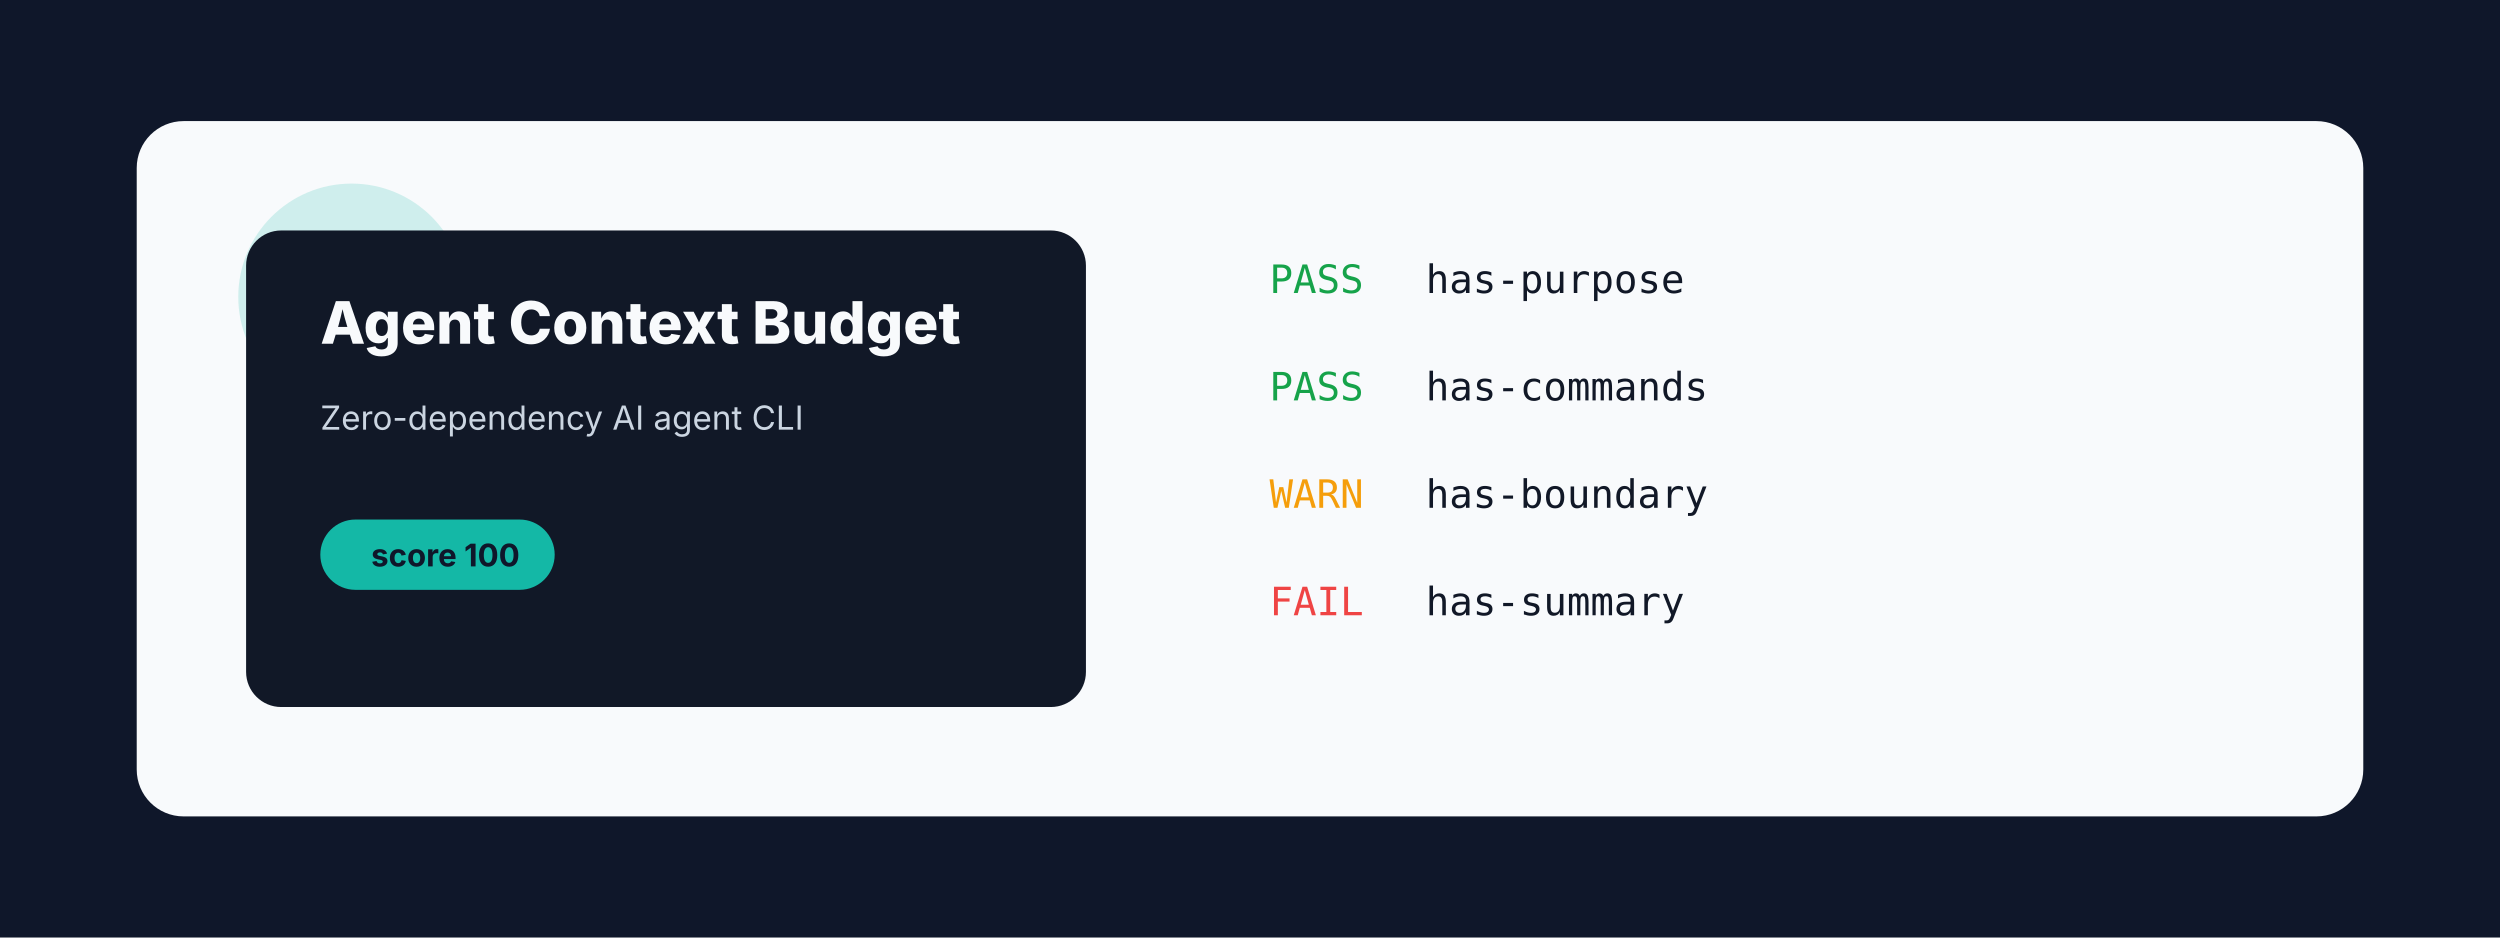
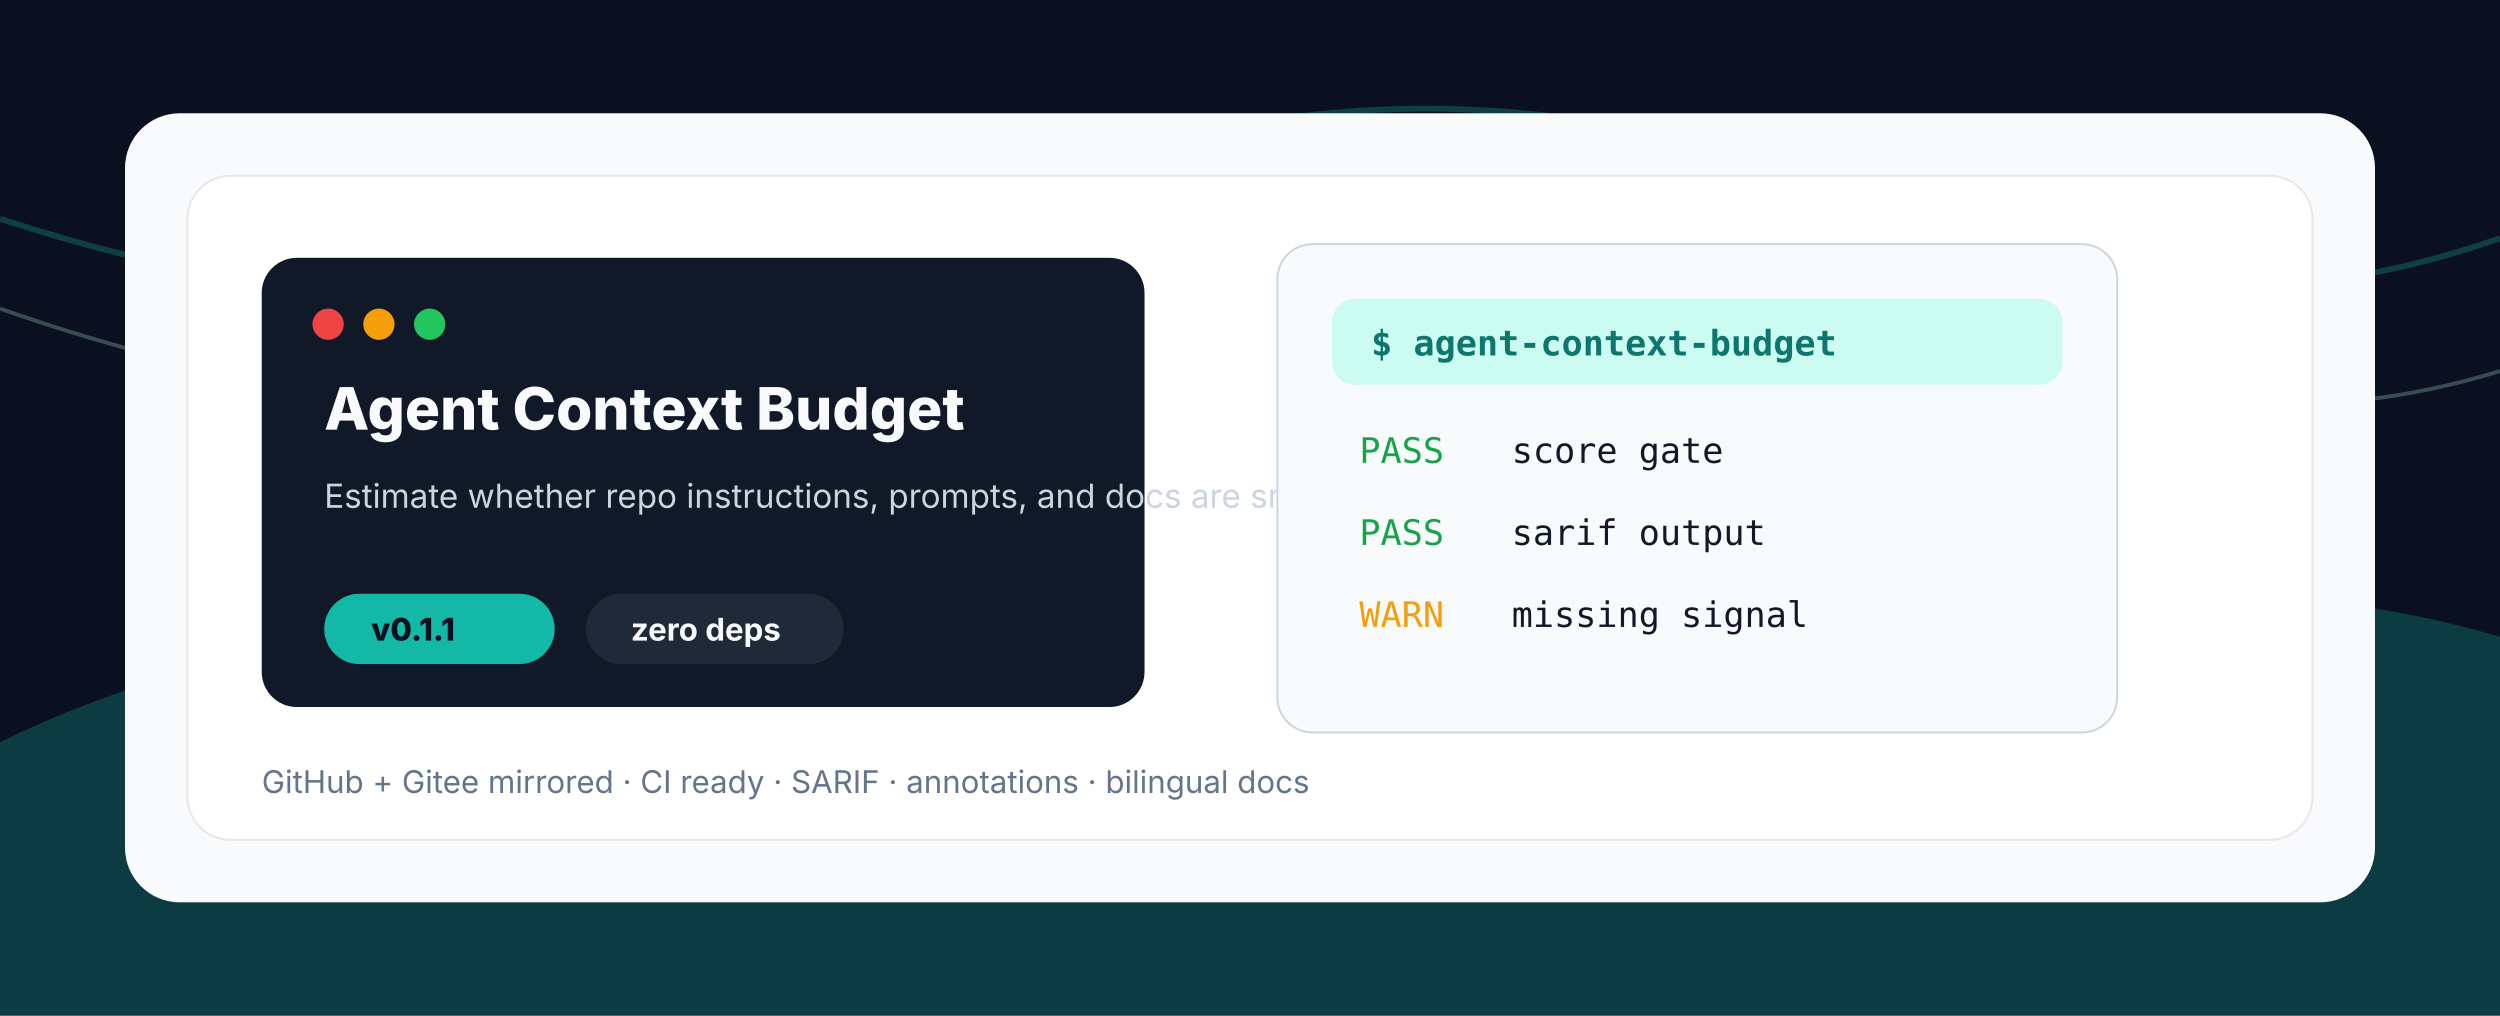
- <svg xmlns="http://www.w3.org/2000/svg" width="1280" height="480" viewBox="0 0 1280 480" fill="none">
-   <rect width="1280" height="480" fill="#0F172A" />
-   <rect x="70" y="62" width="1140" height="356" rx="24" fill="#F8FAFC" />
-   <circle cx="180" cy="152" r="58" fill="#14B8A6" opacity=".18" />
-   <rect x="126" y="118" width="430" height="244" rx="18" fill="#111827" />
-   <text x="164" y="176" fill="#F8FAFC" font-family="Inter,Segoe UI,Arial,sans-serif" font-size="30" font-weight="800">Agent Context Budget</text>
-   <text x="164" y="220" fill="#CBD5E1" font-family="Inter,Segoe UI,Arial,sans-serif" font-size="17">Zero-dependency AI agent CLI</text>
-   <rect x="164" y="266" width="120" height="36" rx="18" fill="#14B8A6" />
-   <text x="190" y="290" fill="#0F172A" font-family="Inter,Segoe UI,Arial,sans-serif" font-size="16" font-weight="700">score 100</text>
-   <g font-family="JetBrains Mono,Consolas,monospace" font-size="20">
-     <text x="650" y="150" fill="#16A34A">PASS</text>
-     <text x="730" y="150" fill="#111827">has-purpose</text>
-     <text x="650" y="205" fill="#16A34A">PASS</text>
-     <text x="730" y="205" fill="#111827">has-commands</text>
-     <text x="650" y="260" fill="#F59E0B">WARN</text>
-     <text x="730" y="260" fill="#111827">has-boundary</text>
-     <text x="650" y="315" fill="#EF4444">FAIL</text>
-     <text x="730" y="315" fill="#111827">has-summary</text>
+ <svg xmlns="http://www.w3.org/2000/svg" width="1280" height="520" viewBox="0 0 1280 520" fill="none">
+   <rect width="1280" height="520" rx="0" fill="#0B1020" />
+   <path d="M0 380C154 305 298 318 440 368C617 431 759 447 924 365C1054 300 1163 292 1280 326V520H0V380Z" fill="#0F766E" opacity=".42" />
+   <path d="M0 112C171 168 323 165 506 99C675 38 809 42 970 107C1086 154 1173 159 1280 122" stroke="#14B8A6" stroke-width="3" opacity=".28" />
+   <path d="M0 158C188 224 354 224 546 154C699 98 830 99 984 163C1098 211 1185 219 1280 190" stroke="#CCFBF1" stroke-width="2" opacity=".25" />
+   <rect x="64" y="58" width="1152" height="404" rx="28" fill="#F8FAFC" />
+   <rect x="96" y="90" width="1088" height="340" rx="22" fill="#FFFFFF" stroke="#E5E7EB" />
+   <rect x="134" y="132" width="452" height="230" rx="18" fill="#111827" />
+   <circle cx="168" cy="166" r="8" fill="#EF4444" />
+   <circle cx="194" cy="166" r="8" fill="#F59E0B" />
+   <circle cx="220" cy="166" r="8" fill="#22C55E" />
+   <text x="166" y="220" fill="#F8FAFC" font-family="Inter,Segoe UI,Arial,sans-serif" font-size="30" font-weight="800">Agent Context Budget</text>
+   <text x="166" y="260" fill="#CBD5E1" font-family="Inter,Segoe UI,Arial,sans-serif" font-size="17">Estimate whether repo instructions, prompts, and docs are small enough for AI coding agen...</text>
+   <rect x="166" y="304" width="118" height="36" rx="18" fill="#14B8A6" />
+   <text x="190" y="328" fill="#0B1020" font-family="Inter,Segoe UI,Arial,sans-serif" font-size="16" font-weight="800">v0.1.1</text>
+   <rect x="300" y="304" width="132" height="36" rx="18" fill="#1F2937" />
+   <text x="323" y="328" fill="#F8FAFC" font-family="Inter,Segoe UI,Arial,sans-serif" font-size="16" font-weight="700">zero deps</text>
+   <g transform="translate(654 125)">
+     <rect width="430" height="250" rx="18" fill="#F8FAFC" stroke="#CBD5E1" />
+     <rect x="28" y="28" width="374" height="44" rx="12" fill="#CCFBF1" />
+     <text x="48" y="57" fill="#0F766E" font-family="JetBrains Mono,Consolas,monospace" font-size="18" font-weight="700">$ agent-context-budget</text>
+     <text x="42" y="112" fill="#16A34A" font-family="JetBrains Mono,Consolas,monospace" font-size="18">PASS</text>
+     <text x="120" y="112" fill="#111827" font-family="JetBrains Mono,Consolas,monospace" font-size="18">score gate</text>
+     <text x="42" y="154" fill="#16A34A" font-family="JetBrains Mono,Consolas,monospace" font-size="18">PASS</text>
+     <text x="120" y="154" fill="#111827" font-family="JetBrains Mono,Consolas,monospace" font-size="18">sarif output</text>
+     <text x="42" y="196" fill="#F59E0B" font-family="JetBrains Mono,Consolas,monospace" font-size="18">WARN</text>
+     <text x="120" y="196" fill="#111827" font-family="JetBrains Mono,Consolas,monospace" font-size="18">missing signal</text>
  </g>
+   <text x="134" y="406" fill="#64748B" font-family="Inter,Segoe UI,Arial,sans-serif" font-size="16">GitHub + Gitee mirrored · CI ready · SARIF · annotations · bilingual docs</text>
</svg>
